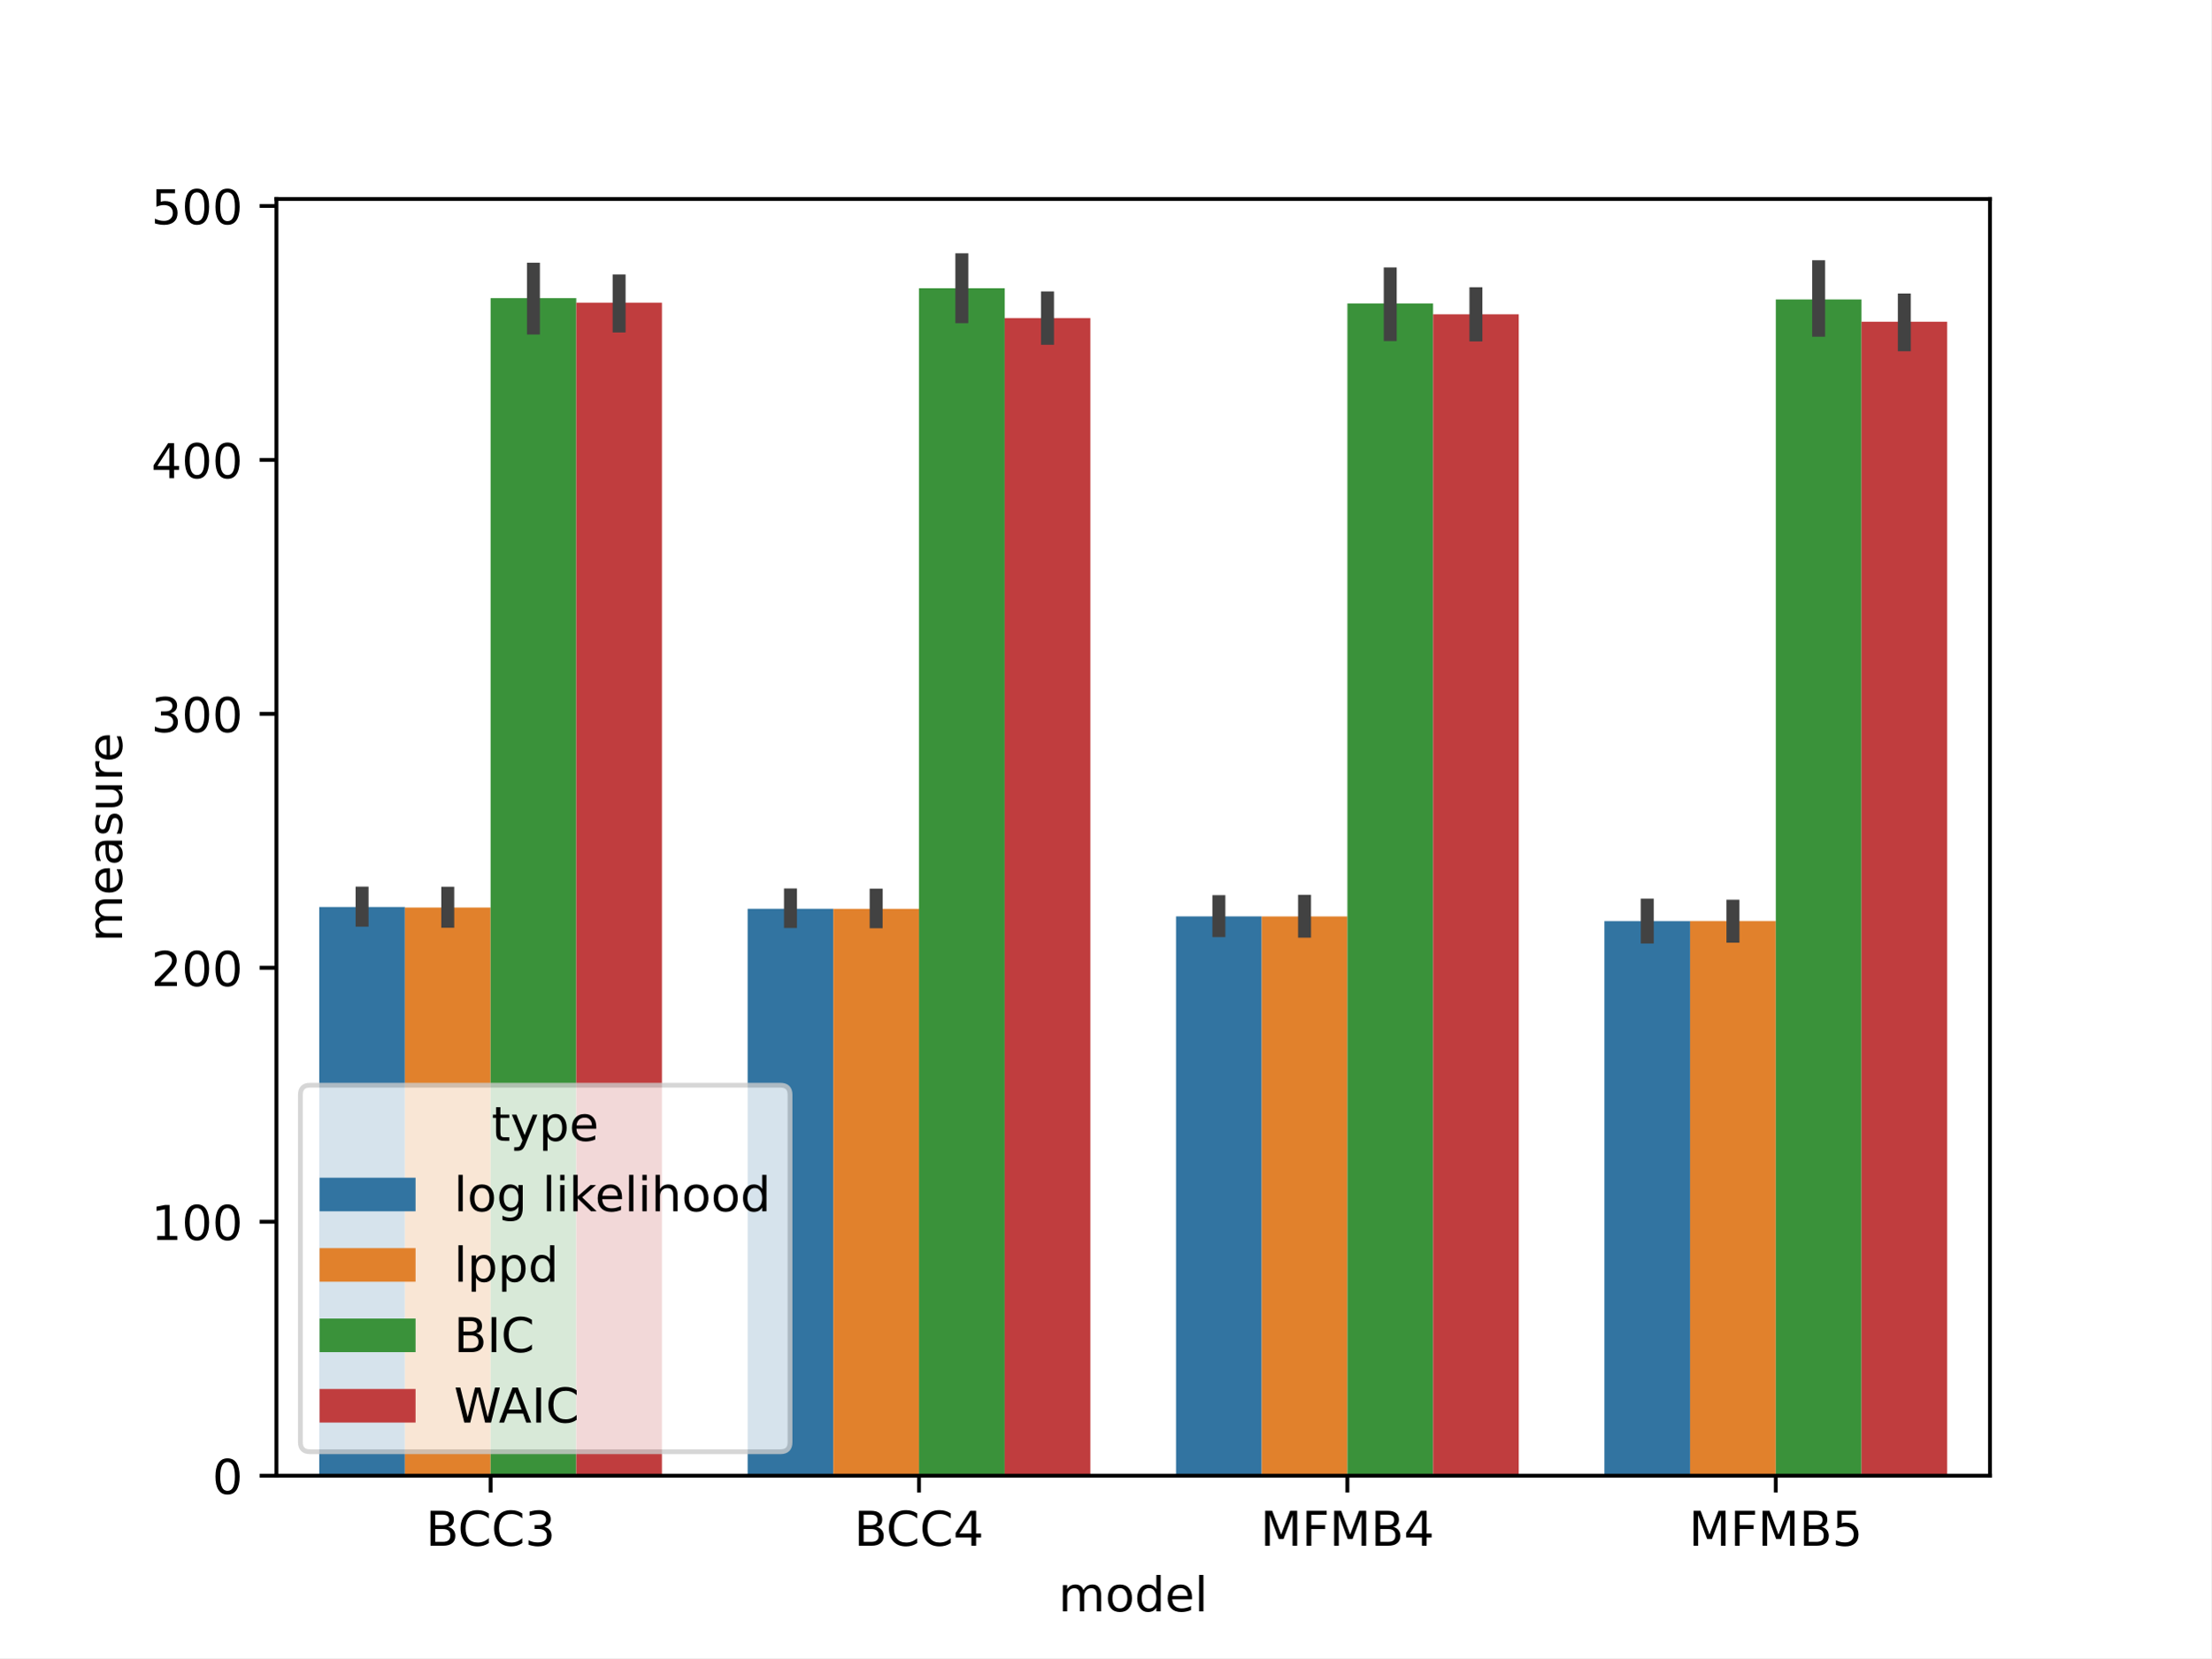
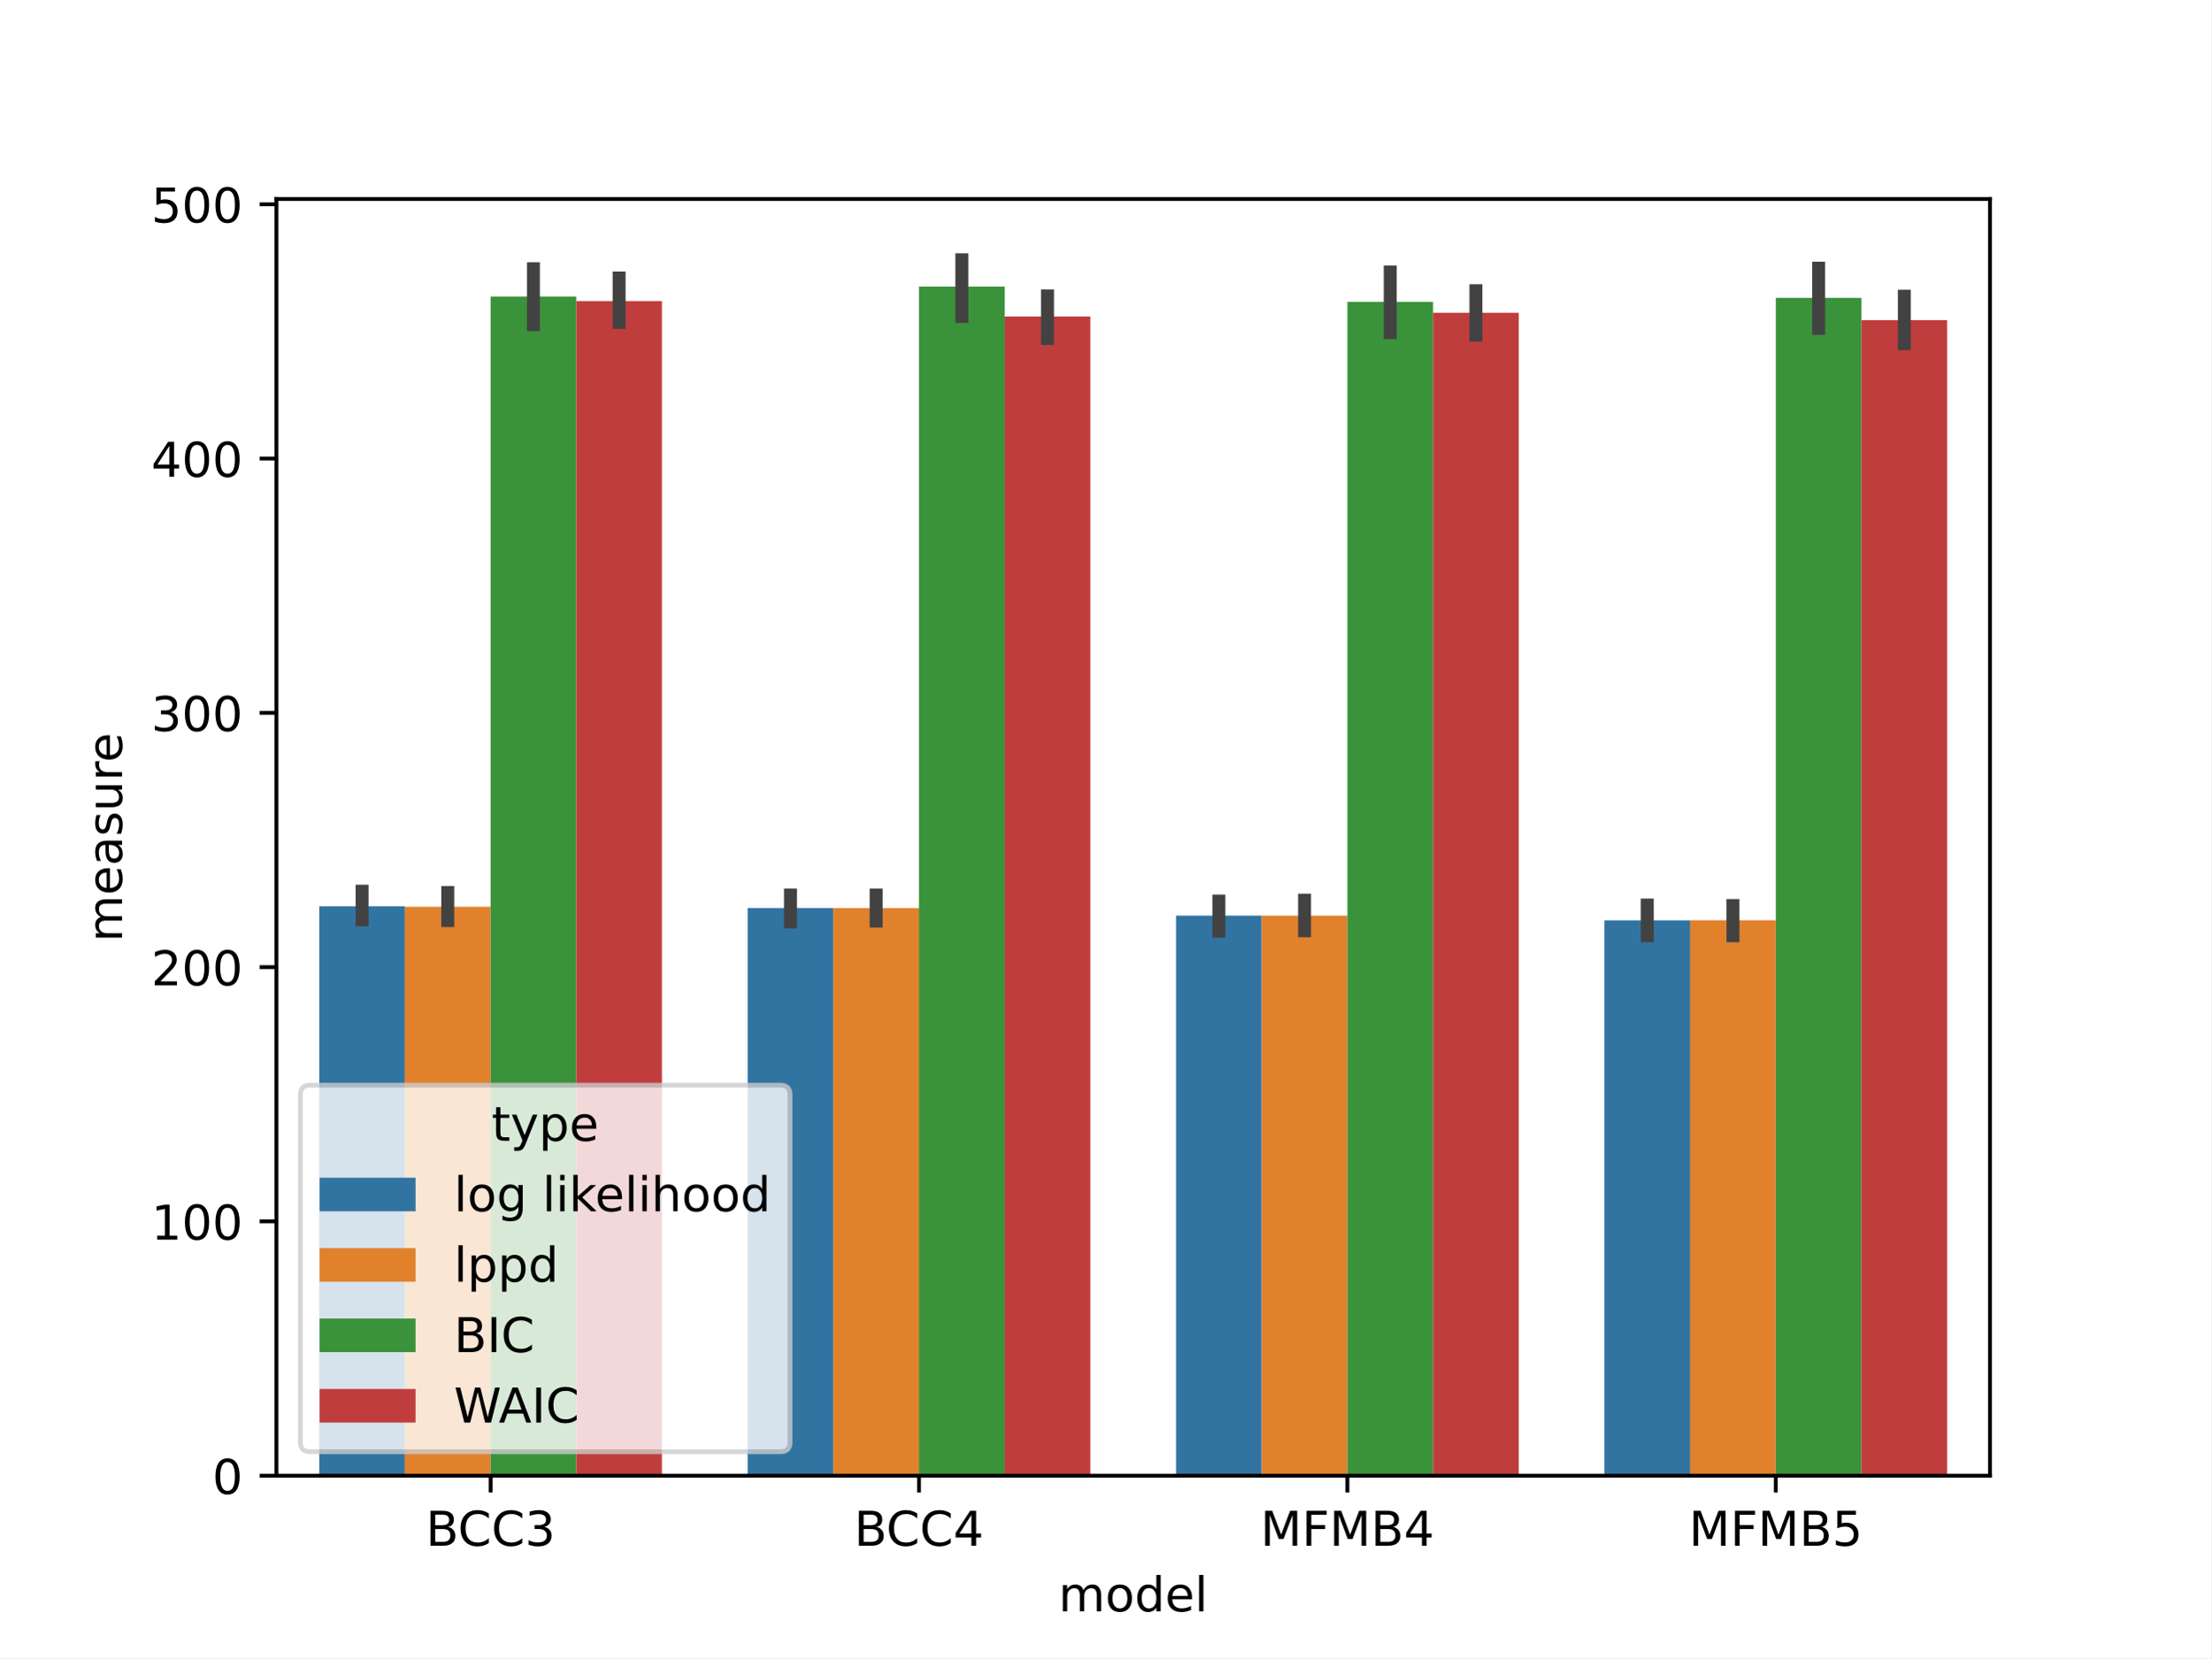
<svg xmlns="http://www.w3.org/2000/svg" xmlns:xlink="http://www.w3.org/1999/xlink" width="460.8pt" height="345.6pt" viewBox="0 0 460.8 345.6" version="1.1">
  <defs>
    <style type="text/css">*{stroke-linejoin: round; stroke-linecap: butt}</style>
  </defs>
  <g id="figure_1">
    <g id="patch_1">
      <path d="M 0 345.6  L 460.8 345.6  L 460.8 0  L 0 0  z " style="fill: #ffffff" />
    </g>
    <g id="axes_1">
      <g id="patch_2">
        <path d="M 57.6 307.584  L 414.72 307.584  L 414.72 41.472  L 57.6 41.472  z " style="fill: #ffffff" />
      </g>
      <g id="patch_3">
-         <path d="M 66.528 307.584  L 84.384 307.584  L 84.384 189.053  L 66.528 189.053  z " clip-path="url(#p1773ac88ce)" style="fill: #3274a1" />
+         <path d="M 66.528 307.584  L 84.384 307.584  L 84.384 188.893  L 66.528 188.893  z " clip-path="url(#p903743d70d)" style="fill: #3274a1" />
      </g>
      <g id="patch_4">
-         <path d="M 155.808 307.584  L 173.664 307.584  L 173.664 189.416  L 155.808 189.416  z " clip-path="url(#p1773ac88ce)" style="fill: #3274a1" />
+         <path d="M 155.808 307.584  L 173.664 307.584  L 173.664 189.256  L 155.808 189.256  z " clip-path="url(#p903743d70d)" style="fill: #3274a1" />
      </g>
      <g id="patch_5">
-         <path d="M 245.088 307.584  L 262.944 307.584  L 262.944 191.003  L 245.088 191.003  z " clip-path="url(#p1773ac88ce)" style="fill: #3274a1" />
+         <path d="M 245.088 307.584  L 262.944 307.584  L 262.944 190.845  L 245.088 190.845  z " clip-path="url(#p903743d70d)" style="fill: #3274a1" />
      </g>
      <g id="patch_6">
-         <path d="M 334.368 307.584  L 352.224 307.584  L 352.224 191.984  L 334.368 191.984  z " clip-path="url(#p1773ac88ce)" style="fill: #3274a1" />
+         <path d="M 334.368 307.584  L 352.224 307.584  L 352.224 191.828  L 334.368 191.828  z " clip-path="url(#p903743d70d)" style="fill: #3274a1" />
      </g>
      <g id="patch_7">
-         <path d="M 84.384 307.584  L 102.24 307.584  L 102.24 189.164  L 84.384 189.164  z " clip-path="url(#p1773ac88ce)" style="fill: #e1812c" />
+         <path d="M 84.384 307.584  L 102.24 307.584  L 102.24 189.005  L 84.384 189.005  z " clip-path="url(#p903743d70d)" style="fill: #e1812c" />
      </g>
      <g id="patch_8">
-         <path d="M 173.664 307.584  L 191.52 307.584  L 191.52 189.434  L 173.664 189.434  z " clip-path="url(#p1773ac88ce)" style="fill: #e1812c" />
+         <path d="M 173.664 307.584  L 191.52 307.584  L 191.52 189.275  L 173.664 189.275  z " clip-path="url(#p903743d70d)" style="fill: #e1812c" />
      </g>
      <g id="patch_9">
-         <path d="M 262.944 307.584  L 280.8 307.584  L 280.8 191.019  L 262.944 191.019  z " clip-path="url(#p1773ac88ce)" style="fill: #e1812c" />
+         <path d="M 262.944 307.584  L 280.8 307.584  L 280.8 190.861  L 262.944 190.861  z " clip-path="url(#p903743d70d)" style="fill: #e1812c" />
      </g>
      <g id="patch_10">
-         <path d="M 352.224 307.584  L 370.08 307.584  L 370.08 191.974  L 352.224 191.974  z " clip-path="url(#p1773ac88ce)" style="fill: #e1812c" />
+         <path d="M 352.224 307.584  L 370.08 307.584  L 370.08 191.818  L 352.224 191.818  z " clip-path="url(#p903743d70d)" style="fill: #e1812c" />
      </g>
      <g id="patch_11">
-         <path d="M 102.24 307.584  L 120.096 307.584  L 120.096 62.139  L 102.24 62.139  z " clip-path="url(#p1773ac88ce)" style="fill: #3a923a" />
+         <path d="M 102.24 307.584  L 120.096 307.584  L 120.096 61.808  L 102.24 61.808  z " clip-path="url(#p903743d70d)" style="fill: #3a923a" />
      </g>
      <g id="patch_12">
-         <path d="M 191.52 307.584  L 209.376 307.584  L 209.376 60.071  L 191.52 60.071  z " clip-path="url(#p1773ac88ce)" style="fill: #3a923a" />
+         <path d="M 191.52 307.584  L 209.376 307.584  L 209.376 59.738  L 191.52 59.738  z " clip-path="url(#p903743d70d)" style="fill: #3a923a" />
      </g>
      <g id="patch_13">
-         <path d="M 280.8 307.584  L 298.656 307.584  L 298.656 63.245  L 280.8 63.245  z " clip-path="url(#p1773ac88ce)" style="fill: #3a923a" />
+         <path d="M 280.8 307.584  L 298.656 307.584  L 298.656 62.915  L 280.8 62.915  z " clip-path="url(#p903743d70d)" style="fill: #3a923a" />
      </g>
      <g id="patch_14">
-         <path d="M 370.08 307.584  L 387.936 307.584  L 387.936 62.414  L 370.08 62.414  z " clip-path="url(#p1773ac88ce)" style="fill: #3a923a" />
+         <path d="M 370.08 307.584  L 387.936 307.584  L 387.936 62.083  L 370.08 62.083  z " clip-path="url(#p903743d70d)" style="fill: #3a923a" />
      </g>
      <g id="patch_15">
-         <path d="M 120.096 307.584  L 137.952 307.584  L 137.952 63.088  L 120.096 63.088  z " clip-path="url(#p1773ac88ce)" style="fill: #c03d3e" />
+         <path d="M 120.096 307.584  L 137.952 307.584  L 137.952 62.758  L 120.096 62.758  z " clip-path="url(#p903743d70d)" style="fill: #c03d3e" />
      </g>
      <g id="patch_16">
-         <path d="M 209.376 307.584  L 227.232 307.584  L 227.232 66.291  L 209.376 66.291  z " clip-path="url(#p1773ac88ce)" style="fill: #c03d3e" />
+         <path d="M 209.376 307.584  L 227.232 307.584  L 227.232 65.965  L 209.376 65.965  z " clip-path="url(#p903743d70d)" style="fill: #c03d3e" />
      </g>
      <g id="patch_17">
-         <path d="M 298.656 307.584  L 316.512 307.584  L 316.512 65.509  L 298.656 65.509  z " clip-path="url(#p1773ac88ce)" style="fill: #c03d3e" />
+         <path d="M 298.656 307.584  L 316.512 307.584  L 316.512 65.183  L 298.656 65.183  z " clip-path="url(#p903743d70d)" style="fill: #c03d3e" />
      </g>
      <g id="patch_18">
-         <path d="M 387.936 307.584  L 405.792 307.584  L 405.792 67.05  L 387.936 67.05  z " clip-path="url(#p1773ac88ce)" style="fill: #c03d3e" />
+         <path d="M 387.936 307.584  L 405.792 307.584  L 405.792 66.726  L 387.936 66.726  z " clip-path="url(#p903743d70d)" style="fill: #c03d3e" />
      </g>
      <g id="matplotlib.axis_1">
        <g id="xtick_1">
          <g id="line2d_1">
            <defs>
-               <path id="m29a9d31423" d="M 0 0  L 0 3.5  " style="stroke: #000000; stroke-width: 0.8" />
-             </defs>
-             <g>
-               <use xlink:href="#m29a9d31423" x="102.24" y="307.584" style="stroke: #000000; stroke-width: 0.8" />
+               <path id="m13e13fc040" d="M 0 0  L 0 3.5  " style="stroke: #000000; stroke-width: 0.8" />
+             </defs>
+             <g>
+               <use xlink:href="#m13e13fc040" x="102.24" y="307.584" style="stroke: #000000; stroke-width: 0.8" />
            </g>
          </g>
          <g id="text_1">
            <g transform="translate(88.73297 322.1824) scale(0.1 -0.1)">
              <defs>
                <path id="DejaVuSans-42" d="M 1259 2228  L 1259 519  L 2272 519  Q 2781 519 3026 730  Q 3272 941 3272 1375  Q 3272 1813 3026 2020  Q 2781 2228 2272 2228  L 1259 2228  z M 1259 4147  L 1259 2741  L 2194 2741  Q 2656 2741 2882 2914  Q 3109 3088 3109 3444  Q 3109 3797 2882 3972  Q 2656 4147 2194 4147  L 1259 4147  z M 628 4666  L 2241 4666  Q 2963 4666 3353 4366  Q 3744 4066 3744 3513  Q 3744 3084 3544 2831  Q 3344 2578 2956 2516  Q 3422 2416 3680 2098  Q 3938 1781 3938 1306  Q 3938 681 3513 340  Q 3088 0 2303 0  L 628 0  L 628 4666  z " transform="scale(0.015625)" />
                <path id="DejaVuSans-43" d="M 4122 4306  L 4122 3641  Q 3803 3938 3442 4084  Q 3081 4231 2675 4231  Q 1875 4231 1450 3742  Q 1025 3253 1025 2328  Q 1025 1406 1450 917  Q 1875 428 2675 428  Q 3081 428 3442 575  Q 3803 722 4122 1019  L 4122 359  Q 3791 134 3420 21  Q 3050 -91 2638 -91  Q 1578 -91 968 557  Q 359 1206 359 2328  Q 359 3453 968 4101  Q 1578 4750 2638 4750  Q 3056 4750 3426 4639  Q 3797 4528 4122 4306  z " transform="scale(0.015625)" />
                <path id="DejaVuSans-33" d="M 2597 2516  Q 3050 2419 3304 2112  Q 3559 1806 3559 1356  Q 3559 666 3084 287  Q 2609 -91 1734 -91  Q 1441 -91 1130 -33  Q 819 25 488 141  L 488 750  Q 750 597 1062 519  Q 1375 441 1716 441  Q 2309 441 2620 675  Q 2931 909 2931 1356  Q 2931 1769 2642 2001  Q 2353 2234 1838 2234  L 1294 2234  L 1294 2753  L 1863 2753  Q 2328 2753 2575 2939  Q 2822 3125 2822 3475  Q 2822 3834 2567 4026  Q 2313 4219 1838 4219  Q 1578 4219 1281 4162  Q 984 4106 628 3988  L 628 4550  Q 988 4650 1302 4700  Q 1616 4750 1894 4750  Q 2613 4750 3031 4423  Q 3450 4097 3450 3541  Q 3450 3153 3228 2886  Q 3006 2619 2597 2516  z " transform="scale(0.015625)" />
              </defs>
              <use xlink:href="#DejaVuSans-42" />
              <use xlink:href="#DejaVuSans-43" x="66.854" />
              <use xlink:href="#DejaVuSans-43" x="136.678" />
              <use xlink:href="#DejaVuSans-33" x="206.502" />
            </g>
          </g>
        </g>
        <g id="xtick_2">
          <g id="line2d_2">
            <g>
-               <use xlink:href="#m29a9d31423" x="191.52" y="307.584" style="stroke: #000000; stroke-width: 0.8" />
+               <use xlink:href="#m13e13fc040" x="191.52" y="307.584" style="stroke: #000000; stroke-width: 0.8" />
            </g>
          </g>
          <g id="text_2">
            <g transform="translate(178.013 322.1824) scale(0.1 -0.1)">
              <defs>
                <path id="DejaVuSans-34" d="M 2419 4116  L 825 1625  L 2419 1625  L 2419 4116  z M 2253 4666  L 3047 4666  L 3047 1625  L 3713 1625  L 3713 1100  L 3047 1100  L 3047 0  L 2419 0  L 2419 1100  L 313 1100  L 313 1709  L 2253 4666  z " transform="scale(0.015625)" />
              </defs>
              <use xlink:href="#DejaVuSans-42" />
              <use xlink:href="#DejaVuSans-43" x="66.854" />
              <use xlink:href="#DejaVuSans-43" x="136.678" />
              <use xlink:href="#DejaVuSans-34" x="206.502" />
            </g>
          </g>
        </g>
        <g id="xtick_3">
          <g id="line2d_3">
            <g>
-               <use xlink:href="#m29a9d31423" x="280.8" y="307.584" style="stroke: #000000; stroke-width: 0.8" />
+               <use xlink:href="#m13e13fc040" x="280.8" y="307.584" style="stroke: #000000; stroke-width: 0.8" />
            </g>
          </g>
          <g id="text_3">
            <g transform="translate(262.6844 322.1824) scale(0.1 -0.1)">
              <defs>
                <path id="DejaVuSans-4d" d="M 628 4666  L 1569 4666  L 2759 1491  L 3956 4666  L 4897 4666  L 4897 0  L 4281 0  L 4281 4097  L 3078 897  L 2444 897  L 1241 4097  L 1241 0  L 628 0  L 628 4666  z " transform="scale(0.015625)" />
                <path id="DejaVuSans-46" d="M 628 4666  L 3309 4666  L 3309 4134  L 1259 4134  L 1259 2759  L 3109 2759  L 3109 2228  L 1259 2228  L 1259 0  L 628 0  L 628 4666  z " transform="scale(0.015625)" />
              </defs>
              <use xlink:href="#DejaVuSans-4d" />
              <use xlink:href="#DejaVuSans-46" x="86.279" />
              <use xlink:href="#DejaVuSans-4d" x="143.799" />
              <use xlink:href="#DejaVuSans-42" x="230.078" />
              <use xlink:href="#DejaVuSans-34" x="298.682" />
            </g>
          </g>
        </g>
        <g id="xtick_4">
          <g id="line2d_4">
            <g>
-               <use xlink:href="#m29a9d31423" x="370.08" y="307.584" style="stroke: #000000; stroke-width: 0.8" />
+               <use xlink:href="#m13e13fc040" x="370.08" y="307.584" style="stroke: #000000; stroke-width: 0.8" />
            </g>
          </g>
          <g id="text_4">
            <g transform="translate(351.9644 322.1824) scale(0.1 -0.1)">
              <defs>
                <path id="DejaVuSans-35" d="M 691 4666  L 3169 4666  L 3169 4134  L 1269 4134  L 1269 2991  Q 1406 3038 1543 3061  Q 1681 3084 1819 3084  Q 2600 3084 3056 2656  Q 3513 2228 3513 1497  Q 3513 744 3044 326  Q 2575 -91 1722 -91  Q 1428 -91 1123 -41  Q 819 9 494 109  L 494 744  Q 775 591 1075 516  Q 1375 441 1709 441  Q 2250 441 2565 725  Q 2881 1009 2881 1497  Q 2881 1984 2565 2268  Q 2250 2553 1709 2553  Q 1456 2553 1204 2497  Q 953 2441 691 2322  L 691 4666  z " transform="scale(0.015625)" />
              </defs>
              <use xlink:href="#DejaVuSans-4d" />
              <use xlink:href="#DejaVuSans-46" x="86.279" />
              <use xlink:href="#DejaVuSans-4d" x="143.799" />
              <use xlink:href="#DejaVuSans-42" x="230.078" />
              <use xlink:href="#DejaVuSans-35" x="298.682" />
            </g>
          </g>
        </g>
        <g id="text_5">
          <g transform="translate(220.5905 335.8606) scale(0.1 -0.1)">
            <defs>
              <path id="DejaVuSans-6d" d="M 3328 2828  Q 3544 3216 3844 3400  Q 4144 3584 4550 3584  Q 5097 3584 5394 3201  Q 5691 2819 5691 2113  L 5691 0  L 5113 0  L 5113 2094  Q 5113 2597 4934 2840  Q 4756 3084 4391 3084  Q 3944 3084 3684 2787  Q 3425 2491 3425 1978  L 3425 0  L 2847 0  L 2847 2094  Q 2847 2600 2669 2842  Q 2491 3084 2119 3084  Q 1678 3084 1418 2786  Q 1159 2488 1159 1978  L 1159 0  L 581 0  L 581 3500  L 1159 3500  L 1159 2956  Q 1356 3278 1631 3431  Q 1906 3584 2284 3584  Q 2666 3584 2933 3390  Q 3200 3197 3328 2828  z " transform="scale(0.015625)" />
              <path id="DejaVuSans-6f" d="M 1959 3097  Q 1497 3097 1228 2736  Q 959 2375 959 1747  Q 959 1119 1226 758  Q 1494 397 1959 397  Q 2419 397 2687 759  Q 2956 1122 2956 1747  Q 2956 2369 2687 2733  Q 2419 3097 1959 3097  z M 1959 3584  Q 2709 3584 3137 3096  Q 3566 2609 3566 1747  Q 3566 888 3137 398  Q 2709 -91 1959 -91  Q 1206 -91 779 398  Q 353 888 353 1747  Q 353 2609 779 3096  Q 1206 3584 1959 3584  z " transform="scale(0.015625)" />
              <path id="DejaVuSans-64" d="M 2906 2969  L 2906 4863  L 3481 4863  L 3481 0  L 2906 0  L 2906 525  Q 2725 213 2448 61  Q 2172 -91 1784 -91  Q 1150 -91 751 415  Q 353 922 353 1747  Q 353 2572 751 3078  Q 1150 3584 1784 3584  Q 2172 3584 2448 3432  Q 2725 3281 2906 2969  z M 947 1747  Q 947 1113 1208 752  Q 1469 391 1925 391  Q 2381 391 2643 752  Q 2906 1113 2906 1747  Q 2906 2381 2643 2742  Q 2381 3103 1925 3103  Q 1469 3103 1208 2742  Q 947 2381 947 1747  z " transform="scale(0.015625)" />
              <path id="DejaVuSans-65" d="M 3597 1894  L 3597 1613  L 953 1613  Q 991 1019 1311 708  Q 1631 397 2203 397  Q 2534 397 2845 478  Q 3156 559 3463 722  L 3463 178  Q 3153 47 2828 -22  Q 2503 -91 2169 -91  Q 1331 -91 842 396  Q 353 884 353 1716  Q 353 2575 817 3079  Q 1281 3584 2069 3584  Q 2775 3584 3186 3129  Q 3597 2675 3597 1894  z M 3022 2063  Q 3016 2534 2758 2815  Q 2500 3097 2075 3097  Q 1594 3097 1305 2825  Q 1016 2553 972 2059  L 3022 2063  z " transform="scale(0.015625)" />
              <path id="DejaVuSans-6c" d="M 603 4863  L 1178 4863  L 1178 0  L 603 0  L 603 4863  z " transform="scale(0.015625)" />
            </defs>
            <use xlink:href="#DejaVuSans-6d" />
            <use xlink:href="#DejaVuSans-6f" x="97.412" />
            <use xlink:href="#DejaVuSans-64" x="158.594" />
            <use xlink:href="#DejaVuSans-65" x="222.07" />
            <use xlink:href="#DejaVuSans-6c" x="283.594" />
          </g>
        </g>
      </g>
      <g id="matplotlib.axis_2">
        <g id="ytick_1">
          <g id="line2d_5">
            <defs>
-               <path id="m68eb641aa4" d="M 0 0  L -3.5 0  " style="stroke: #000000; stroke-width: 0.8" />
-             </defs>
-             <g>
-               <use xlink:href="#m68eb641aa4" x="57.6" y="307.584" style="stroke: #000000; stroke-width: 0.8" />
+               <path id="m68ca29efc3" d="M 0 0  L -3.5 0  " style="stroke: #000000; stroke-width: 0.8" />
+             </defs>
+             <g>
+               <use xlink:href="#m68ca29efc3" x="57.6" y="307.584" style="stroke: #000000; stroke-width: 0.8" />
            </g>
          </g>
          <g id="text_6">
            <g transform="translate(44.2375 311.3832) scale(0.1 -0.1)">
              <defs>
                <path id="DejaVuSans-30" d="M 2034 4250  Q 1547 4250 1301 3770  Q 1056 3291 1056 2328  Q 1056 1369 1301 889  Q 1547 409 2034 409  Q 2525 409 2770 889  Q 3016 1369 3016 2328  Q 3016 3291 2770 3770  Q 2525 4250 2034 4250  z M 2034 4750  Q 2819 4750 3233 4129  Q 3647 3509 3647 2328  Q 3647 1150 3233 529  Q 2819 -91 2034 -91  Q 1250 -91 836 529  Q 422 1150 422 2328  Q 422 3509 836 4129  Q 1250 4750 2034 4750  z " transform="scale(0.015625)" />
              </defs>
              <use xlink:href="#DejaVuSans-30" />
            </g>
          </g>
        </g>
        <g id="ytick_2">
          <g id="line2d_6">
            <g>
-               <use xlink:href="#m68eb641aa4" x="57.6" y="254.652" style="stroke: #000000; stroke-width: 0.8" />
+               <use xlink:href="#m68ca29efc3" x="57.6" y="254.581" style="stroke: #000000; stroke-width: 0.8" />
            </g>
          </g>
          <g id="text_7">
-             <g transform="translate(31.5125 258.4514) scale(0.1 -0.1)">
+             <g transform="translate(31.5125 258.38) scale(0.1 -0.1)">
              <defs>
                <path id="DejaVuSans-31" d="M 794 531  L 1825 531  L 1825 4091  L 703 3866  L 703 4441  L 1819 4666  L 2450 4666  L 2450 531  L 3481 531  L 3481 0  L 794 0  L 794 531  z " transform="scale(0.015625)" />
              </defs>
              <use xlink:href="#DejaVuSans-31" />
              <use xlink:href="#DejaVuSans-30" x="63.623" />
              <use xlink:href="#DejaVuSans-30" x="127.246" />
            </g>
          </g>
        </g>
        <g id="ytick_3">
          <g id="line2d_7">
            <g>
-               <use xlink:href="#m68eb641aa4" x="57.6" y="201.72" style="stroke: #000000; stroke-width: 0.8" />
+               <use xlink:href="#m68ca29efc3" x="57.6" y="201.578" style="stroke: #000000; stroke-width: 0.8" />
            </g>
          </g>
          <g id="text_8">
-             <g transform="translate(31.5125 205.5195) scale(0.1 -0.1)">
+             <g transform="translate(31.5125 205.3767) scale(0.1 -0.1)">
              <defs>
                <path id="DejaVuSans-32" d="M 1228 531  L 3431 531  L 3431 0  L 469 0  L 469 531  Q 828 903 1448 1529  Q 2069 2156 2228 2338  Q 2531 2678 2651 2914  Q 2772 3150 2772 3378  Q 2772 3750 2511 3984  Q 2250 4219 1831 4219  Q 1534 4219 1204 4116  Q 875 4013 500 3803  L 500 4441  Q 881 4594 1212 4672  Q 1544 4750 1819 4750  Q 2544 4750 2975 4387  Q 3406 4025 3406 3419  Q 3406 3131 3298 2873  Q 3191 2616 2906 2266  Q 2828 2175 2409 1742  Q 1991 1309 1228 531  z " transform="scale(0.015625)" />
              </defs>
              <use xlink:href="#DejaVuSans-32" />
              <use xlink:href="#DejaVuSans-30" x="63.623" />
              <use xlink:href="#DejaVuSans-30" x="127.246" />
            </g>
          </g>
        </g>
        <g id="ytick_4">
          <g id="line2d_8">
            <g>
-               <use xlink:href="#m68eb641aa4" x="57.6" y="148.788" style="stroke: #000000; stroke-width: 0.8" />
+               <use xlink:href="#m68ca29efc3" x="57.6" y="148.574" style="stroke: #000000; stroke-width: 0.8" />
            </g>
          </g>
          <g id="text_9">
-             <g transform="translate(31.5125 152.5877) scale(0.1 -0.1)">
+             <g transform="translate(31.5125 152.3735) scale(0.1 -0.1)">
              <use xlink:href="#DejaVuSans-33" />
              <use xlink:href="#DejaVuSans-30" x="63.623" />
              <use xlink:href="#DejaVuSans-30" x="127.246" />
            </g>
          </g>
        </g>
        <g id="ytick_5">
          <g id="line2d_9">
            <g>
-               <use xlink:href="#m68eb641aa4" x="57.6" y="95.857" style="stroke: #000000; stroke-width: 0.8" />
+               <use xlink:href="#m68ca29efc3" x="57.6" y="95.571" style="stroke: #000000; stroke-width: 0.8" />
            </g>
          </g>
          <g id="text_10">
-             <g transform="translate(31.5125 99.65588) scale(0.1 -0.1)">
+             <g transform="translate(31.5125 99.37022) scale(0.1 -0.1)">
              <use xlink:href="#DejaVuSans-34" />
              <use xlink:href="#DejaVuSans-30" x="63.623" />
              <use xlink:href="#DejaVuSans-30" x="127.246" />
            </g>
          </g>
        </g>
        <g id="ytick_6">
          <g id="line2d_10">
            <g>
-               <use xlink:href="#m68eb641aa4" x="57.6" y="42.925" style="stroke: #000000; stroke-width: 0.8" />
+               <use xlink:href="#m68ca29efc3" x="57.6" y="42.568" style="stroke: #000000; stroke-width: 0.8" />
            </g>
          </g>
          <g id="text_11">
-             <g transform="translate(31.5125 46.72405) scale(0.1 -0.1)">
+             <g transform="translate(31.5125 46.36697) scale(0.1 -0.1)">
              <use xlink:href="#DejaVuSans-35" />
              <use xlink:href="#DejaVuSans-30" x="63.623" />
              <use xlink:href="#DejaVuSans-30" x="127.246" />
            </g>
          </g>
        </g>
        <g id="text_12">
          <g transform="translate(25.43281 196.3319) rotate(-90) scale(0.1 -0.1)">
            <defs>
              <path id="DejaVuSans-61" d="M 2194 1759  Q 1497 1759 1228 1600  Q 959 1441 959 1056  Q 959 750 1161 570  Q 1363 391 1709 391  Q 2188 391 2477 730  Q 2766 1069 2766 1631  L 2766 1759  L 2194 1759  z M 3341 1997  L 3341 0  L 2766 0  L 2766 531  Q 2569 213 2275 61  Q 1981 -91 1556 -91  Q 1019 -91 701 211  Q 384 513 384 1019  Q 384 1609 779 1909  Q 1175 2209 1959 2209  L 2766 2209  L 2766 2266  Q 2766 2663 2505 2880  Q 2244 3097 1772 3097  Q 1472 3097 1187 3025  Q 903 2953 641 2809  L 641 3341  Q 956 3463 1253 3523  Q 1550 3584 1831 3584  Q 2591 3584 2966 3190  Q 3341 2797 3341 1997  z " transform="scale(0.015625)" />
              <path id="DejaVuSans-73" d="M 2834 3397  L 2834 2853  Q 2591 2978 2328 3040  Q 2066 3103 1784 3103  Q 1356 3103 1142 2972  Q 928 2841 928 2578  Q 928 2378 1081 2264  Q 1234 2150 1697 2047  L 1894 2003  Q 2506 1872 2764 1633  Q 3022 1394 3022 966  Q 3022 478 2636 193  Q 2250 -91 1575 -91  Q 1294 -91 989 -36  Q 684 19 347 128  L 347 722  Q 666 556 975 473  Q 1284 391 1588 391  Q 1994 391 2212 530  Q 2431 669 2431 922  Q 2431 1156 2273 1281  Q 2116 1406 1581 1522  L 1381 1569  Q 847 1681 609 1914  Q 372 2147 372 2553  Q 372 3047 722 3315  Q 1072 3584 1716 3584  Q 2034 3584 2315 3537  Q 2597 3491 2834 3397  z " transform="scale(0.015625)" />
              <path id="DejaVuSans-75" d="M 544 1381  L 544 3500  L 1119 3500  L 1119 1403  Q 1119 906 1312 657  Q 1506 409 1894 409  Q 2359 409 2629 706  Q 2900 1003 2900 1516  L 2900 3500  L 3475 3500  L 3475 0  L 2900 0  L 2900 538  Q 2691 219 2414 64  Q 2138 -91 1772 -91  Q 1169 -91 856 284  Q 544 659 544 1381  z M 1991 3584  L 1991 3584  z " transform="scale(0.015625)" />
              <path id="DejaVuSans-72" d="M 2631 2963  Q 2534 3019 2420 3045  Q 2306 3072 2169 3072  Q 1681 3072 1420 2755  Q 1159 2438 1159 1844  L 1159 0  L 581 0  L 581 3500  L 1159 3500  L 1159 2956  Q 1341 3275 1631 3429  Q 1922 3584 2338 3584  Q 2397 3584 2469 3576  Q 2541 3569 2628 3553  L 2631 2963  z " transform="scale(0.015625)" />
            </defs>
            <use xlink:href="#DejaVuSans-6d" />
            <use xlink:href="#DejaVuSans-65" x="97.412" />
            <use xlink:href="#DejaVuSans-61" x="158.936" />
            <use xlink:href="#DejaVuSans-73" x="220.215" />
            <use xlink:href="#DejaVuSans-75" x="272.314" />
            <use xlink:href="#DejaVuSans-72" x="335.693" />
            <use xlink:href="#DejaVuSans-65" x="374.557" />
          </g>
        </g>
      </g>
      <g id="line2d_11">
-         <path d="M 75.456 191.791  L 75.456 186.155  " clip-path="url(#p1773ac88ce)" style="fill: none; stroke: #424242; stroke-width: 2.7; stroke-linecap: square" />
+         <path d="M 75.456 191.722  L 75.456 185.752  " clip-path="url(#p903743d70d)" style="fill: none; stroke: #424242; stroke-width: 2.7; stroke-linecap: square" />
      </g>
      <g id="line2d_12">
-         <path d="M 164.736 192.081  L 164.736 186.527  " clip-path="url(#p1773ac88ce)" style="fill: none; stroke: #424242; stroke-width: 2.7; stroke-linecap: square" />
+         <path d="M 164.736 192.154  L 164.736 186.54  " clip-path="url(#p903743d70d)" style="fill: none; stroke: #424242; stroke-width: 2.7; stroke-linecap: square" />
      </g>
      <g id="line2d_13">
-         <path d="M 254.016 193.969  L 254.016 187.933  " clip-path="url(#p1773ac88ce)" style="fill: none; stroke: #424242; stroke-width: 2.7; stroke-linecap: square" />
+         <path d="M 254.016 194.094  L 254.016 187.805  " clip-path="url(#p903743d70d)" style="fill: none; stroke: #424242; stroke-width: 2.7; stroke-linecap: square" />
      </g>
      <g id="line2d_14">
-         <path d="M 343.296 195.305  L 343.296 188.653  " clip-path="url(#p1773ac88ce)" style="fill: none; stroke: #424242; stroke-width: 2.7; stroke-linecap: square" />
+         <path d="M 343.296 195.041  L 343.296 188.647  " clip-path="url(#p903743d70d)" style="fill: none; stroke: #424242; stroke-width: 2.7; stroke-linecap: square" />
      </g>
      <g id="line2d_15">
-         <path d="M 93.312 192.025  L 93.312 186.172  " clip-path="url(#p1773ac88ce)" style="fill: none; stroke: #424242; stroke-width: 2.7; stroke-linecap: square" />
+         <path d="M 93.312 191.878  L 93.312 186.023  " clip-path="url(#p903743d70d)" style="fill: none; stroke: #424242; stroke-width: 2.7; stroke-linecap: square" />
      </g>
      <g id="line2d_16">
-         <path d="M 182.592 192.122  L 182.592 186.579  " clip-path="url(#p1773ac88ce)" style="fill: none; stroke: #424242; stroke-width: 2.7; stroke-linecap: square" />
+         <path d="M 182.592 191.98  L 182.592 186.548  " clip-path="url(#p903743d70d)" style="fill: none; stroke: #424242; stroke-width: 2.7; stroke-linecap: square" />
      </g>
      <g id="line2d_17">
-         <path d="M 271.872 194.092  L 271.872 187.855  " clip-path="url(#p1773ac88ce)" style="fill: none; stroke: #424242; stroke-width: 2.7; stroke-linecap: square" />
+         <path d="M 271.872 193.991  L 271.872 187.623  " clip-path="url(#p903743d70d)" style="fill: none; stroke: #424242; stroke-width: 2.7; stroke-linecap: square" />
      </g>
      <g id="line2d_18">
-         <path d="M 361.152 195.129  L 361.152 188.879  " clip-path="url(#p1773ac88ce)" style="fill: none; stroke: #424242; stroke-width: 2.7; stroke-linecap: square" />
+         <path d="M 361.152 195.038  L 361.152 188.737  " clip-path="url(#p903743d70d)" style="fill: none; stroke: #424242; stroke-width: 2.7; stroke-linecap: square" />
      </g>
      <g id="line2d_19">
-         <path d="M 111.168 68.376  L 111.168 56.106  " clip-path="url(#p1773ac88ce)" style="fill: none; stroke: #424242; stroke-width: 2.7; stroke-linecap: square" />
+         <path d="M 111.168 67.658  L 111.168 56.005  " clip-path="url(#p903743d70d)" style="fill: none; stroke: #424242; stroke-width: 2.7; stroke-linecap: square" />
      </g>
      <g id="line2d_20">
-         <path d="M 200.448 66.01  L 200.448 54.144  " clip-path="url(#p1773ac88ce)" style="fill: none; stroke: #424242; stroke-width: 2.7; stroke-linecap: square" />
+         <path d="M 200.448 65.967  L 200.448 54.144  " clip-path="url(#p903743d70d)" style="fill: none; stroke: #424242; stroke-width: 2.7; stroke-linecap: square" />
      </g>
      <g id="line2d_21">
-         <path d="M 289.728 69.737  L 289.728 57.083  " clip-path="url(#p1773ac88ce)" style="fill: none; stroke: #424242; stroke-width: 2.7; stroke-linecap: square" />
+         <path d="M 289.728 69.318  L 289.728 56.679  " clip-path="url(#p903743d70d)" style="fill: none; stroke: #424242; stroke-width: 2.7; stroke-linecap: square" />
      </g>
      <g id="line2d_22">
-         <path d="M 379.008 68.83  L 379.008 55.584  " clip-path="url(#p1773ac88ce)" style="fill: none; stroke: #424242; stroke-width: 2.7; stroke-linecap: square" />
+         <path d="M 379.008 68.436  L 379.008 55.898  " clip-path="url(#p903743d70d)" style="fill: none; stroke: #424242; stroke-width: 2.7; stroke-linecap: square" />
      </g>
      <g id="line2d_23">
-         <path d="M 129.024 67.947  L 129.024 58.551  " clip-path="url(#p1773ac88ce)" style="fill: none; stroke: #424242; stroke-width: 2.7; stroke-linecap: square" />
+         <path d="M 129.024 67.204  L 129.024 57.941  " clip-path="url(#p903743d70d)" style="fill: none; stroke: #424242; stroke-width: 2.7; stroke-linecap: square" />
      </g>
      <g id="line2d_24">
-         <path d="M 218.304 70.516  L 218.304 62.086  " clip-path="url(#p1773ac88ce)" style="fill: none; stroke: #424242; stroke-width: 2.7; stroke-linecap: square" />
+         <path d="M 218.304 70.565  L 218.304 61.666  " clip-path="url(#p903743d70d)" style="fill: none; stroke: #424242; stroke-width: 2.7; stroke-linecap: square" />
      </g>
      <g id="line2d_25">
-         <path d="M 307.584 69.809  L 307.584 61.213  " clip-path="url(#p1773ac88ce)" style="fill: none; stroke: #424242; stroke-width: 2.7; stroke-linecap: square" />
+         <path d="M 307.584 69.839  L 307.584 60.587  " clip-path="url(#p903743d70d)" style="fill: none; stroke: #424242; stroke-width: 2.7; stroke-linecap: square" />
      </g>
      <g id="line2d_26">
-         <path d="M 396.864 71.862  L 396.864 62.515  " clip-path="url(#p1773ac88ce)" style="fill: none; stroke: #424242; stroke-width: 2.7; stroke-linecap: square" />
+         <path d="M 396.864 71.644  L 396.864 61.739  " clip-path="url(#p903743d70d)" style="fill: none; stroke: #424242; stroke-width: 2.7; stroke-linecap: square" />
      </g>
      <g id="patch_19">
        <path d="M 57.6 307.584  L 57.6 41.472  " style="fill: none; stroke: #000000; stroke-width: 0.8; stroke-linejoin: miter; stroke-linecap: square" />
      </g>
      <g id="patch_20">
        <path d="M 414.72 307.584  L 414.72 41.472  " style="fill: none; stroke: #000000; stroke-width: 0.8; stroke-linejoin: miter; stroke-linecap: square" />
      </g>
      <g id="patch_21">
        <path d="M 57.6 307.584  L 414.72 307.584  " style="fill: none; stroke: #000000; stroke-width: 0.8; stroke-linejoin: miter; stroke-linecap: square" />
      </g>
      <g id="patch_22">
        <path d="M 57.6 41.472  L 414.72 41.472  " style="fill: none; stroke: #000000; stroke-width: 0.8; stroke-linejoin: miter; stroke-linecap: square" />
      </g>
      <g id="legend_1">
        <g id="patch_23">
          <path d="M 64.6 302.584  L 162.641 302.584  Q 164.641 302.584 164.641 300.584  L 164.641 228.193  Q 164.641 226.193 162.641 226.193  L 64.6 226.193  Q 62.6 226.193 62.6 228.193  L 62.6 300.584  Q 62.6 302.584 64.6 302.584  z " style="fill: #ffffff; opacity: 0.8; stroke: #cccccc; stroke-linejoin: miter" />
        </g>
        <g id="text_13">
          <g transform="translate(102.45 237.7918) scale(0.1 -0.1)">
            <defs>
              <path id="DejaVuSans-74" d="M 1172 4494  L 1172 3500  L 2356 3500  L 2356 3053  L 1172 3053  L 1172 1153  Q 1172 725 1289 603  Q 1406 481 1766 481  L 2356 481  L 2356 0  L 1766 0  Q 1100 0 847 248  Q 594 497 594 1153  L 594 3053  L 172 3053  L 172 3500  L 594 3500  L 594 4494  L 1172 4494  z " transform="scale(0.015625)" />
              <path id="DejaVuSans-79" d="M 2059 -325  Q 1816 -950 1584 -1140  Q 1353 -1331 966 -1331  L 506 -1331  L 506 -850  L 844 -850  Q 1081 -850 1212 -737  Q 1344 -625 1503 -206  L 1606 56  L 191 3500  L 800 3500  L 1894 763  L 2988 3500  L 3597 3500  L 2059 -325  z " transform="scale(0.015625)" />
              <path id="DejaVuSans-70" d="M 1159 525  L 1159 -1331  L 581 -1331  L 581 3500  L 1159 3500  L 1159 2969  Q 1341 3281 1617 3432  Q 1894 3584 2278 3584  Q 2916 3584 3314 3078  Q 3713 2572 3713 1747  Q 3713 922 3314 415  Q 2916 -91 2278 -91  Q 1894 -91 1617 61  Q 1341 213 1159 525  z M 3116 1747  Q 3116 2381 2855 2742  Q 2594 3103 2138 3103  Q 1681 3103 1420 2742  Q 1159 2381 1159 1747  Q 1159 1113 1420 752  Q 1681 391 2138 391  Q 2594 391 2855 752  Q 3116 1113 3116 1747  z " transform="scale(0.015625)" />
            </defs>
            <use xlink:href="#DejaVuSans-74" />
            <use xlink:href="#DejaVuSans-79" x="39.209" />
            <use xlink:href="#DejaVuSans-70" x="98.389" />
            <use xlink:href="#DejaVuSans-65" x="161.865" />
          </g>
        </g>
        <g id="patch_24">
          <path d="M 66.6 252.47  L 86.6 252.47  L 86.6 245.47  L 66.6 245.47  z " style="fill: #3274a1" />
        </g>
        <g id="text_14">
          <g transform="translate(94.6 252.4699) scale(0.1 -0.1)">
            <defs>
              <path id="DejaVuSans-67" d="M 2906 1791  Q 2906 2416 2648 2759  Q 2391 3103 1925 3103  Q 1463 3103 1205 2759  Q 947 2416 947 1791  Q 947 1169 1205 825  Q 1463 481 1925 481  Q 2391 481 2648 825  Q 2906 1169 2906 1791  z M 3481 434  Q 3481 -459 3084 -895  Q 2688 -1331 1869 -1331  Q 1566 -1331 1297 -1286  Q 1028 -1241 775 -1147  L 775 -588  Q 1028 -725 1275 -790  Q 1522 -856 1778 -856  Q 2344 -856 2625 -561  Q 2906 -266 2906 331  L 2906 616  Q 2728 306 2450 153  Q 2172 0 1784 0  Q 1141 0 747 490  Q 353 981 353 1791  Q 353 2603 747 3093  Q 1141 3584 1784 3584  Q 2172 3584 2450 3431  Q 2728 3278 2906 2969  L 2906 3500  L 3481 3500  L 3481 434  z " transform="scale(0.015625)" />
              <path id="DejaVuSans-20" transform="scale(0.015625)" />
              <path id="DejaVuSans-69" d="M 603 3500  L 1178 3500  L 1178 0  L 603 0  L 603 3500  z M 603 4863  L 1178 4863  L 1178 4134  L 603 4134  L 603 4863  z " transform="scale(0.015625)" />
              <path id="DejaVuSans-6b" d="M 581 4863  L 1159 4863  L 1159 1991  L 2875 3500  L 3609 3500  L 1753 1863  L 3688 0  L 2938 0  L 1159 1709  L 1159 0  L 581 0  L 581 4863  z " transform="scale(0.015625)" />
              <path id="DejaVuSans-68" d="M 3513 2113  L 3513 0  L 2938 0  L 2938 2094  Q 2938 2591 2744 2837  Q 2550 3084 2163 3084  Q 1697 3084 1428 2787  Q 1159 2491 1159 1978  L 1159 0  L 581 0  L 581 4863  L 1159 4863  L 1159 2956  Q 1366 3272 1645 3428  Q 1925 3584 2291 3584  Q 2894 3584 3203 3211  Q 3513 2838 3513 2113  z " transform="scale(0.015625)" />
            </defs>
            <use xlink:href="#DejaVuSans-6c" />
            <use xlink:href="#DejaVuSans-6f" x="27.783" />
            <use xlink:href="#DejaVuSans-67" x="88.965" />
            <use xlink:href="#DejaVuSans-20" x="152.441" />
            <use xlink:href="#DejaVuSans-6c" x="184.229" />
            <use xlink:href="#DejaVuSans-69" x="212.012" />
            <use xlink:href="#DejaVuSans-6b" x="239.795" />
            <use xlink:href="#DejaVuSans-65" x="294.08" />
            <use xlink:href="#DejaVuSans-6c" x="355.604" />
            <use xlink:href="#DejaVuSans-69" x="383.387" />
            <use xlink:href="#DejaVuSans-68" x="411.17" />
            <use xlink:href="#DejaVuSans-6f" x="474.549" />
            <use xlink:href="#DejaVuSans-6f" x="535.73" />
            <use xlink:href="#DejaVuSans-64" x="596.912" />
          </g>
        </g>
        <g id="patch_25">
          <path d="M 66.6 267.148  L 86.6 267.148  L 86.6 260.148  L 66.6 260.148  z " style="fill: #e1812c" />
        </g>
        <g id="text_15">
          <g transform="translate(94.6 267.1481) scale(0.1 -0.1)">
            <use xlink:href="#DejaVuSans-6c" />
            <use xlink:href="#DejaVuSans-70" x="27.783" />
            <use xlink:href="#DejaVuSans-70" x="91.26" />
            <use xlink:href="#DejaVuSans-64" x="154.736" />
          </g>
        </g>
        <g id="patch_26">
          <path d="M 66.6 281.826  L 86.6 281.826  L 86.6 274.826  L 66.6 274.826  z " style="fill: #3a923a" />
        </g>
        <g id="text_16">
          <g transform="translate(94.6 281.8262) scale(0.1 -0.1)">
            <defs>
              <path id="DejaVuSans-49" d="M 628 4666  L 1259 4666  L 1259 0  L 628 0  L 628 4666  z " transform="scale(0.015625)" />
            </defs>
            <use xlink:href="#DejaVuSans-42" />
            <use xlink:href="#DejaVuSans-49" x="68.604" />
            <use xlink:href="#DejaVuSans-43" x="98.096" />
          </g>
        </g>
        <g id="patch_27">
          <path d="M 66.6 296.504  L 86.6 296.504  L 86.6 289.504  L 66.6 289.504  z " style="fill: #c03d3e" />
        </g>
        <g id="text_17">
          <g transform="translate(94.6 296.5043) scale(0.1 -0.1)">
            <defs>
              <path id="DejaVuSans-57" d="M 213 4666  L 850 4666  L 1831 722  L 2809 4666  L 3519 4666  L 4500 722  L 5478 4666  L 6119 4666  L 4947 0  L 4153 0  L 3169 4050  L 2175 0  L 1381 0  L 213 4666  z " transform="scale(0.015625)" />
              <path id="DejaVuSans-41" d="M 2188 4044  L 1331 1722  L 3047 1722  L 2188 4044  z M 1831 4666  L 2547 4666  L 4325 0  L 3669 0  L 3244 1197  L 1141 1197  L 716 0  L 50 0  L 1831 4666  z " transform="scale(0.015625)" />
            </defs>
            <use xlink:href="#DejaVuSans-57" />
            <use xlink:href="#DejaVuSans-41" x="93.377" />
            <use xlink:href="#DejaVuSans-49" x="161.785" />
            <use xlink:href="#DejaVuSans-43" x="191.277" />
          </g>
        </g>
      </g>
    </g>
  </g>
  <defs>
-     <clipPath id="p1773ac88ce">
+     <clipPath id="p903743d70d">
      <rect x="57.6" y="41.472" width="357.12" height="266.112" />
    </clipPath>
  </defs>
</svg>
